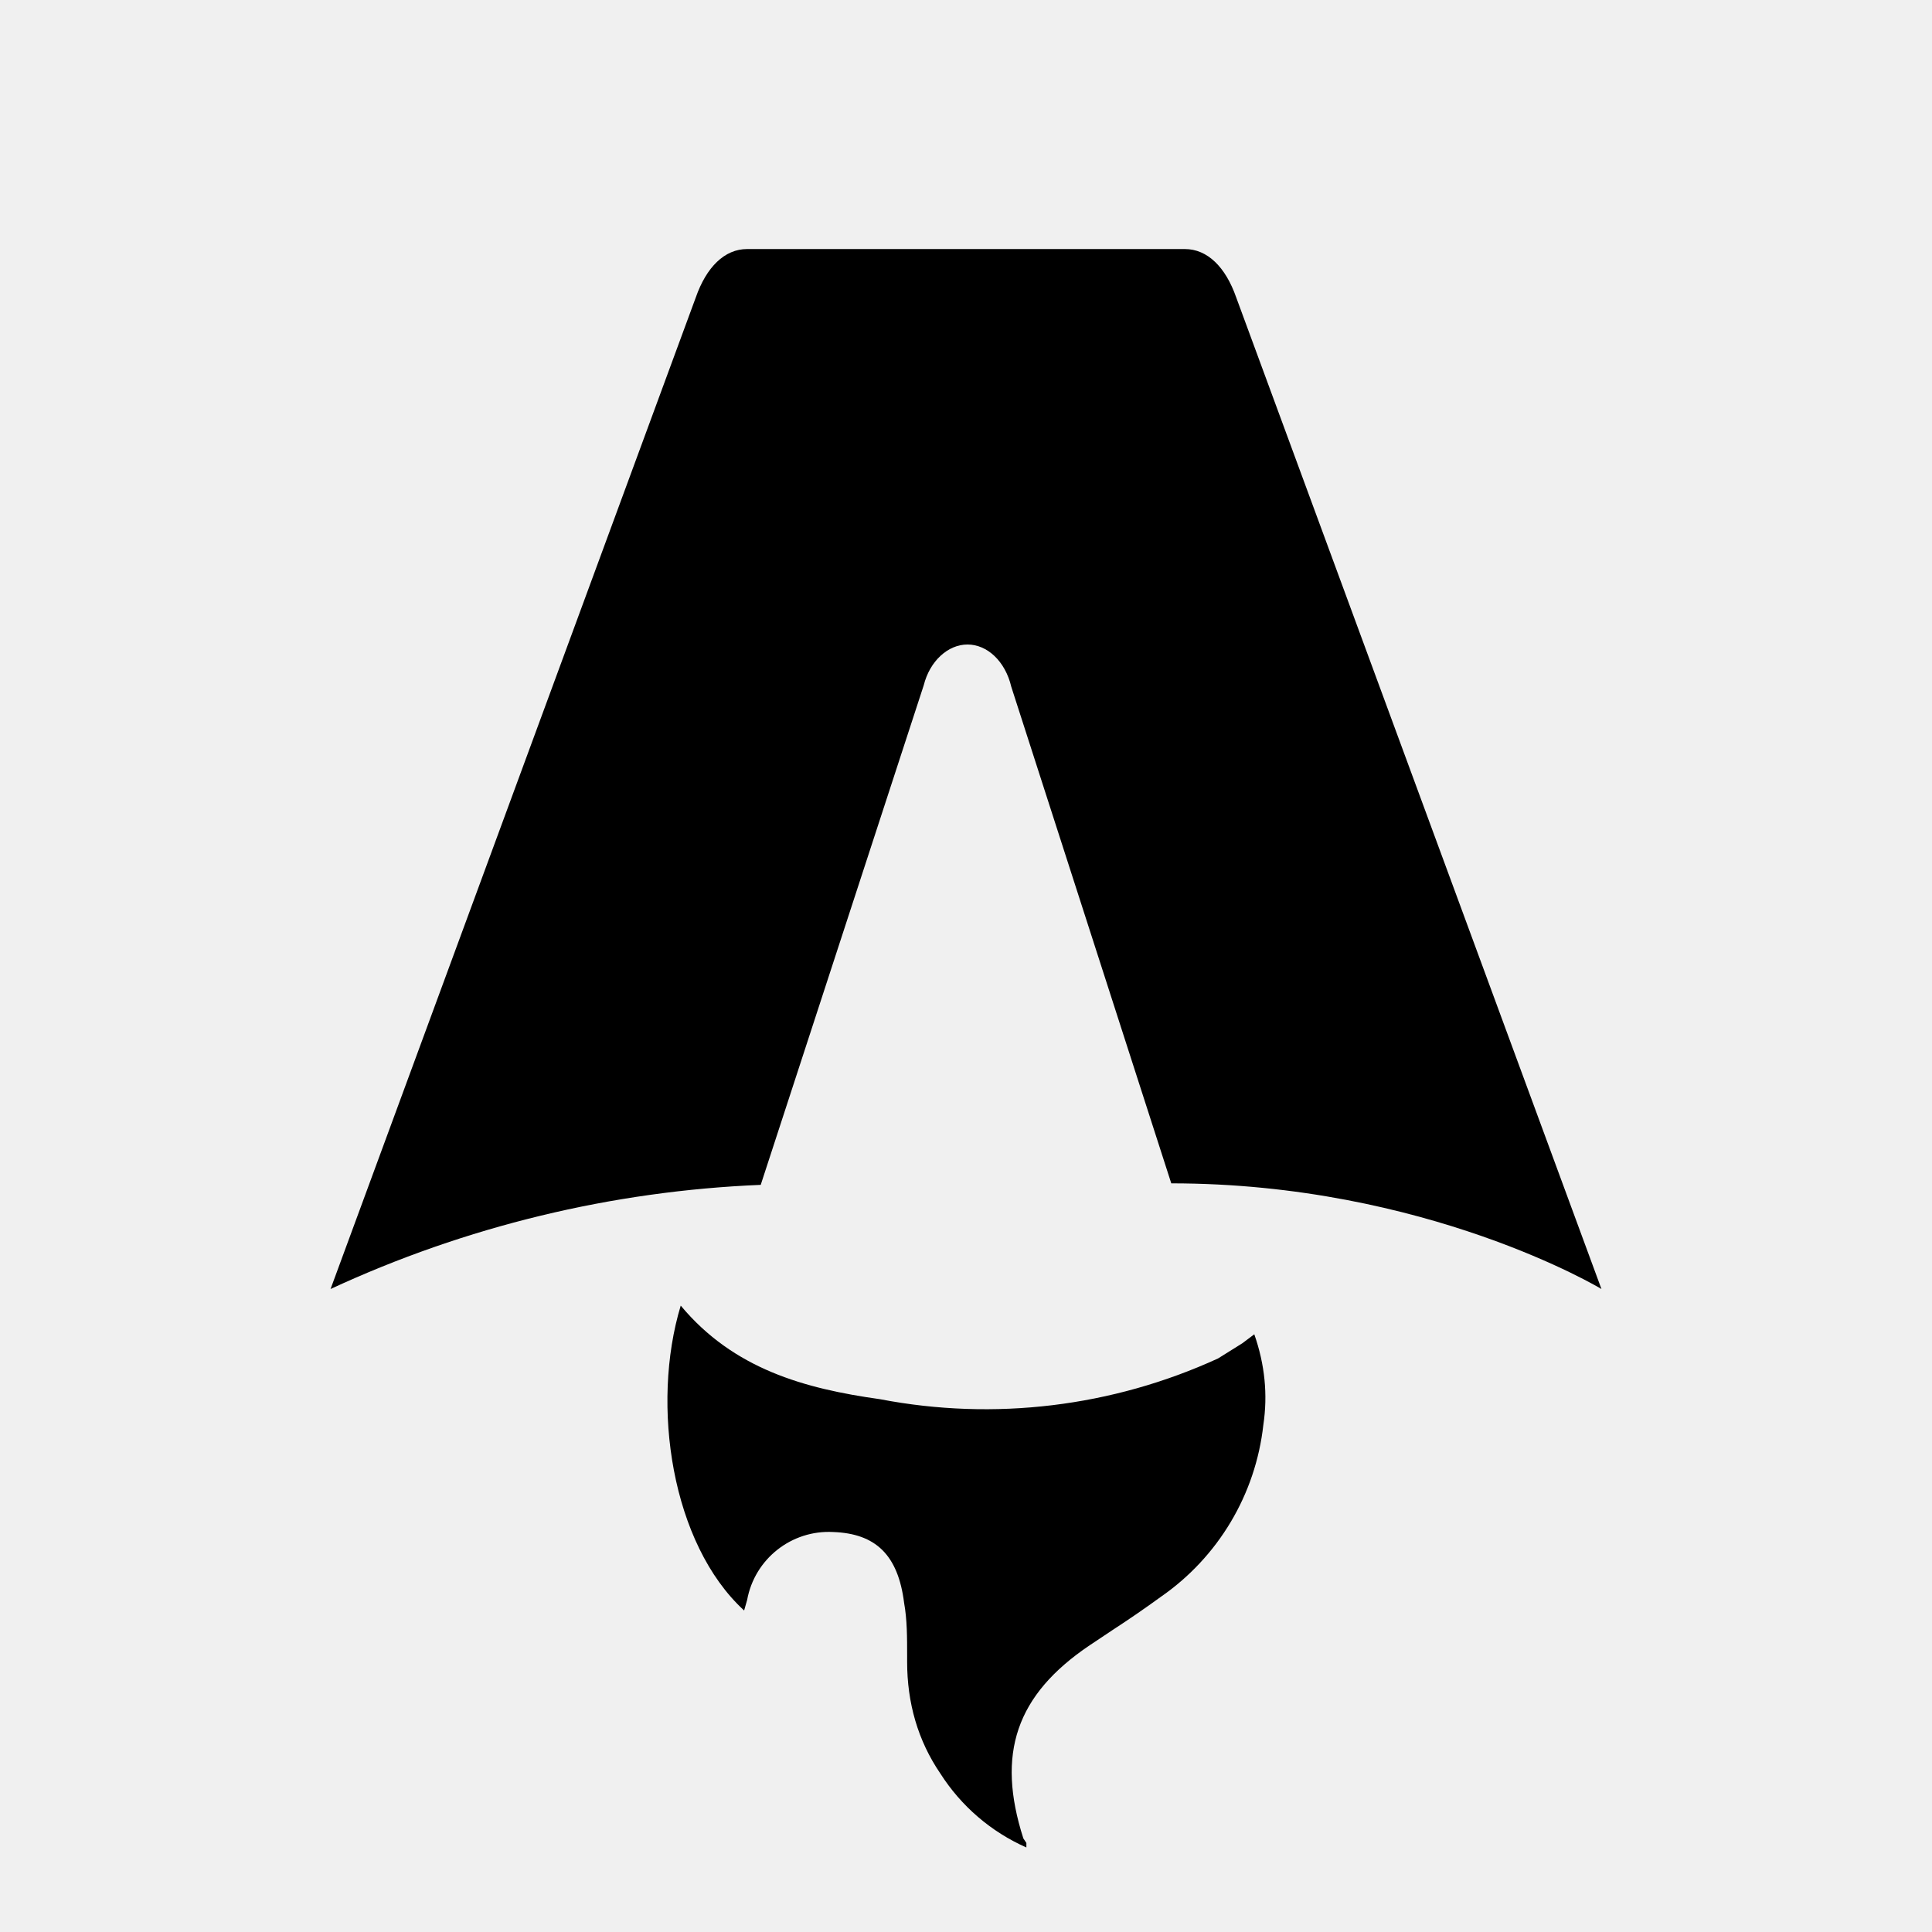
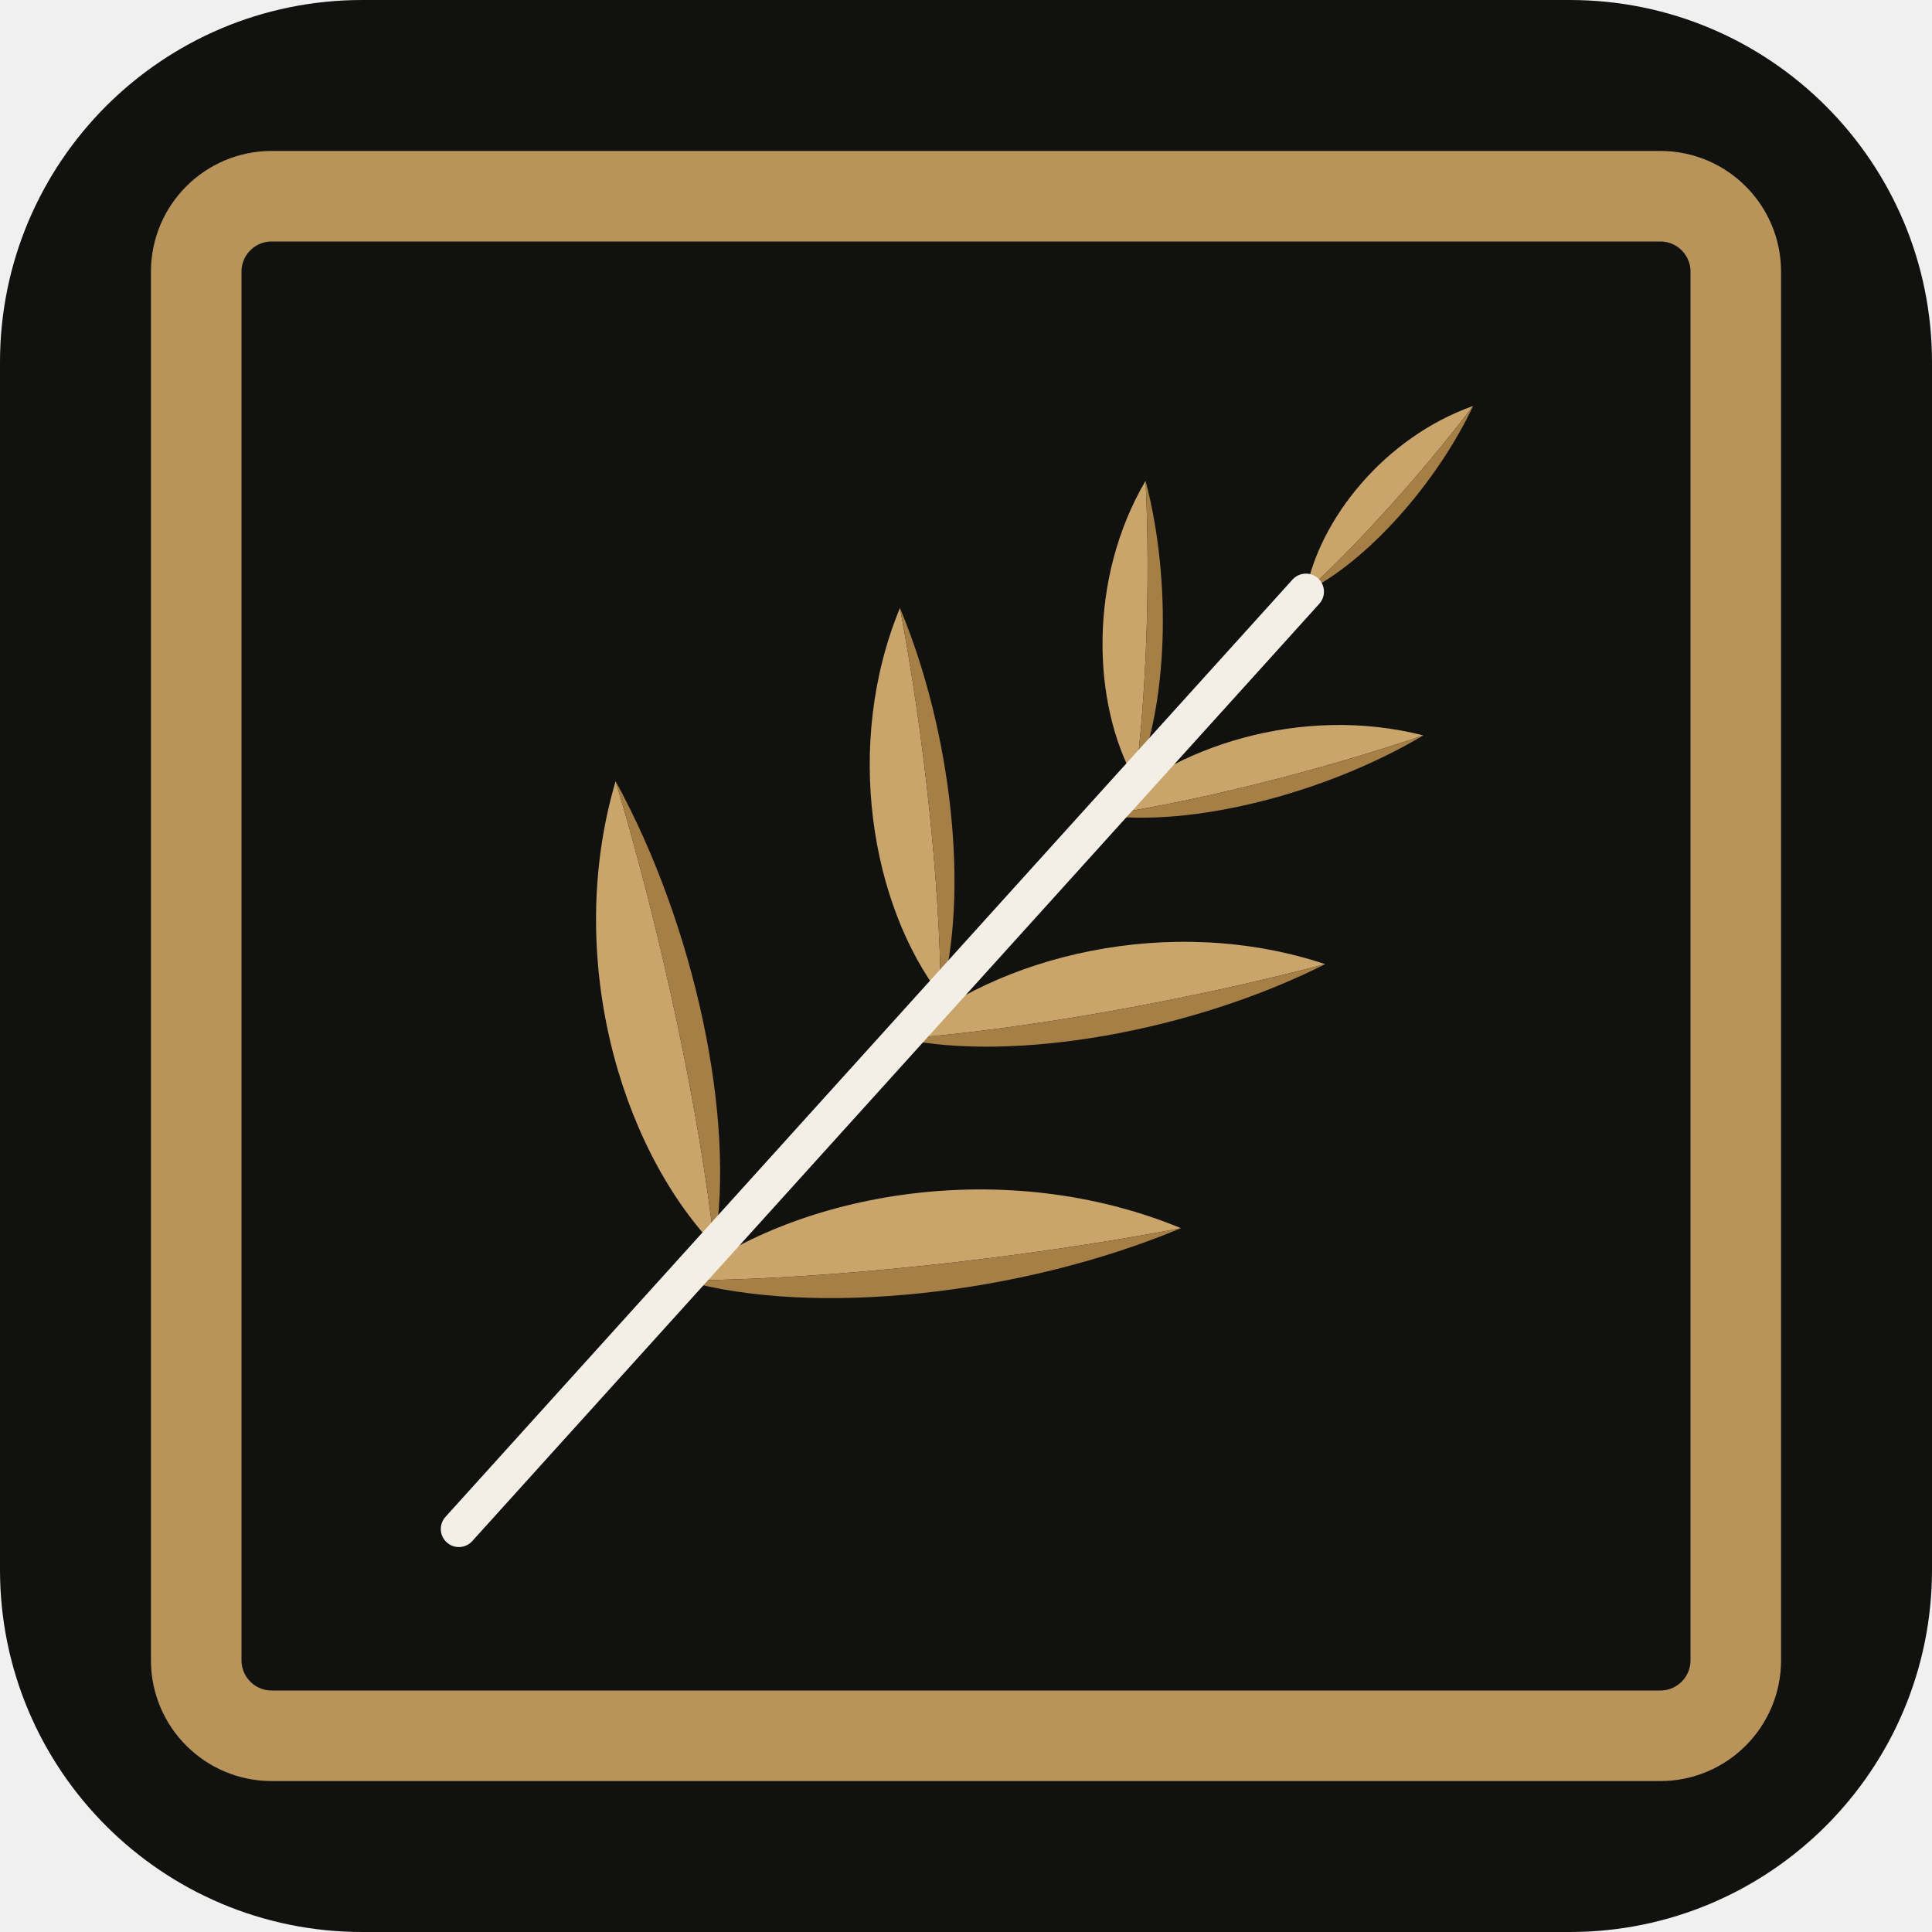
- <svg xmlns="http://www.w3.org/2000/svg" fill="none" viewBox="0 0 128 128">
-   <path d="M50.4 78.5a75.1 75.1 0 0 0-28.5 6.9l24.2-65.7c.7-2 1.9-3.2 3.4-3.2h29c1.5 0 2.7 1.2 3.4 3.2l24.2 65.7s-11.6-7-28.5-7L67 45.5c-.4-1.7-1.6-2.8-2.9-2.8-1.3 0-2.5 1.1-2.9 2.7L50.4 78.5Zm-1.1 28.2Zm-4.2-20.2c-2 6.6-.6 15.8 4.2 20.2a17.5 17.5 0 0 1 .2-.7 5.5 5.5 0 0 1 5.7-4.5c2.8.1 4.3 1.5 4.7 4.7.2 1.1.2 2.3.2 3.5v.4c0 2.7.7 5.2 2.2 7.4a13 13 0 0 0 5.7 4.9v-.3l-.2-.3c-1.8-5.6-.5-9.5 4.4-12.8l1.5-1a73 73 0 0 0 3.2-2.2 16 16 0 0 0 6.8-11.4c.3-2 .1-4-.6-6l-.8.6-1.6 1a37 37 0 0 1-22.4 2.7c-5-.7-9.7-2-13.2-6.2Z" />
-   <style>
-         path { fill: #000; }
-         @media (prefers-color-scheme: dark) {
-             path { fill: #FFF; }
-         }
-     </style>
+ <svg xmlns="http://www.w3.org/2000/svg" viewBox="0 0 128 128">
+   <rect width="128" height="128" rx="24" fill="#111110" />
+   <rect x="13" y="13" width="102" height="102" rx="5" fill="none" stroke="#B8935A" stroke-width="6" />
+   <g transform="translate(35 39.2) scale(.92)">
+     <g transform="translate(11.2 49.6) rotate(-6) scale(1)">
+       <path fill="#C9A56B" d="M0 0C9-5.5 24-6.5 36 0 24 1 10 1 0 0Z" />
+       <path fill="#A57F45" d="M0 0C10 1 24 1 36 0 24 3.6 9 3.6 0 0Z" />
+     </g>
+     <g transform="translate(13.4 47.1) rotate(-102) scale(0.95)">
+       <path fill="#C9A56B" d="M0 0C9-5.5 24-6.5 36 0 24 1 10 1 0 0Z" />
+       <path fill="#A57F45" d="M0 0C10 1 24 1 36 0 24 3.6 9 3.6 0 0Z" />
+     </g>
+     <g transform="translate(26.9 32.2) rotate(-10) scale(0.86)">
+       <path fill="#C9A56B" d="M0 0C9-5.5 24-6.5 36 0 24 1 10 1 0 0Z" />
+       <path fill="#A57F45" d="M0 0C10 1 24 1 36 0 24 3.6 9 3.6 0 0Z" />
+     </g>
+     <g transform="translate(29.7 29.1) rotate(-96) scale(0.78)">
+       <path fill="#C9A56B" d="M0 0C9-5.5 24-6.5 36 0 24 1 10 1 0 0Z" />
+       <path fill="#A57F45" d="M0 0C10 1 24 1 36 0 24 3.6 9 3.6 0 0Z" />
+     </g>
+     <g transform="translate(41.4 16.1) rotate(-14) scale(0.66)">
+       <path fill="#C9A56B" d="M0 0C9-5.5 24-6.5 36 0 24 1 10 1 0 0Z" />
+       <path fill="#A57F45" d="M0 0C10 1 24 1 36 0 24 3.6 9 3.6 0 0Z" />
+     </g>
+     <g transform="translate(43.7 13.6) rotate(-88) scale(0.6)">
+       <path fill="#C9A56B" d="M0 0C9-5.5 24-6.5 36 0 24 1 10 1 0 0Z" />
+       <path fill="#A57F45" d="M0 0C10 1 24 1 36 0 24 3.6 9 3.6 0 0Z" />
+     </g>
+     <g transform="translate(56 0) rotate(-48) scale(0.5)">
+       <path fill="#C9A56B" d="M0 0C9-5.5 24-6.5 36 0 24 1 10 1 0 0Z" />
+       <path fill="#A57F45" d="M0 0C10 1 24 1 36 0 24 3.6 9 3.6 0 0Z" />
+     </g>
+     <path stroke="#F4EFE6" stroke-width="2.6" stroke-linecap="round" fill="none" d="M-5 67.5 56 0" />
+   </g>
</svg>
